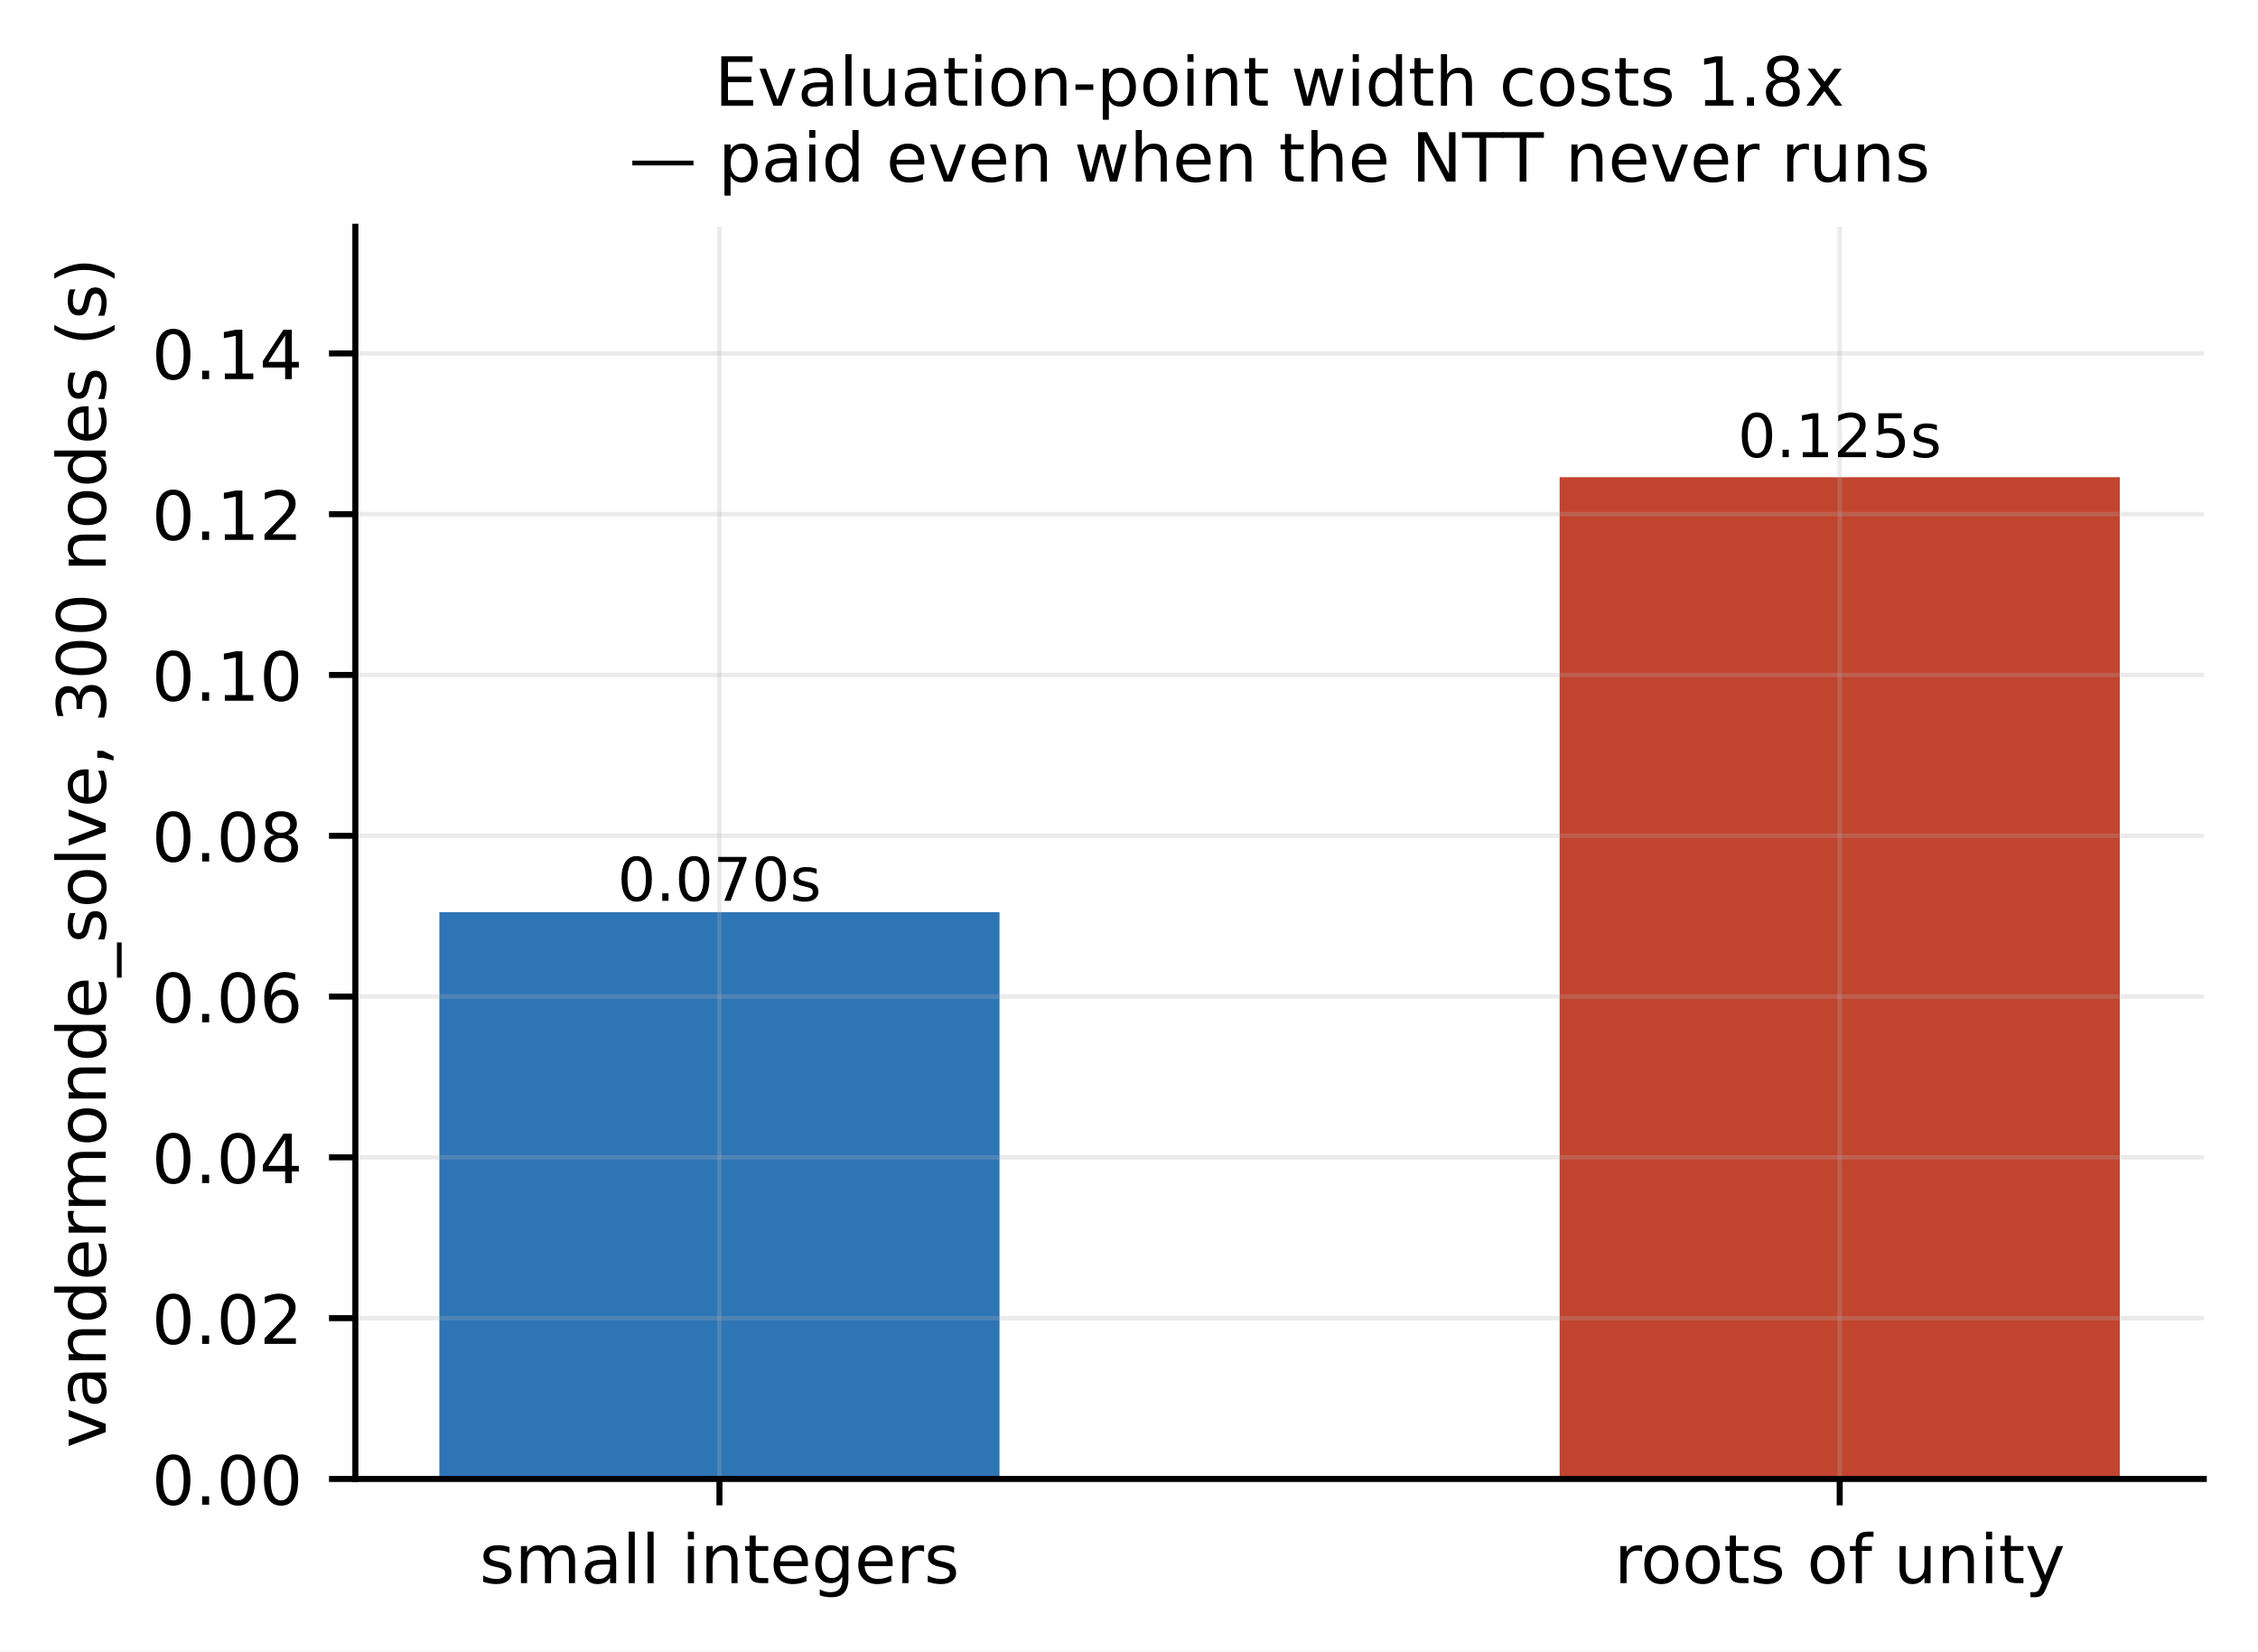
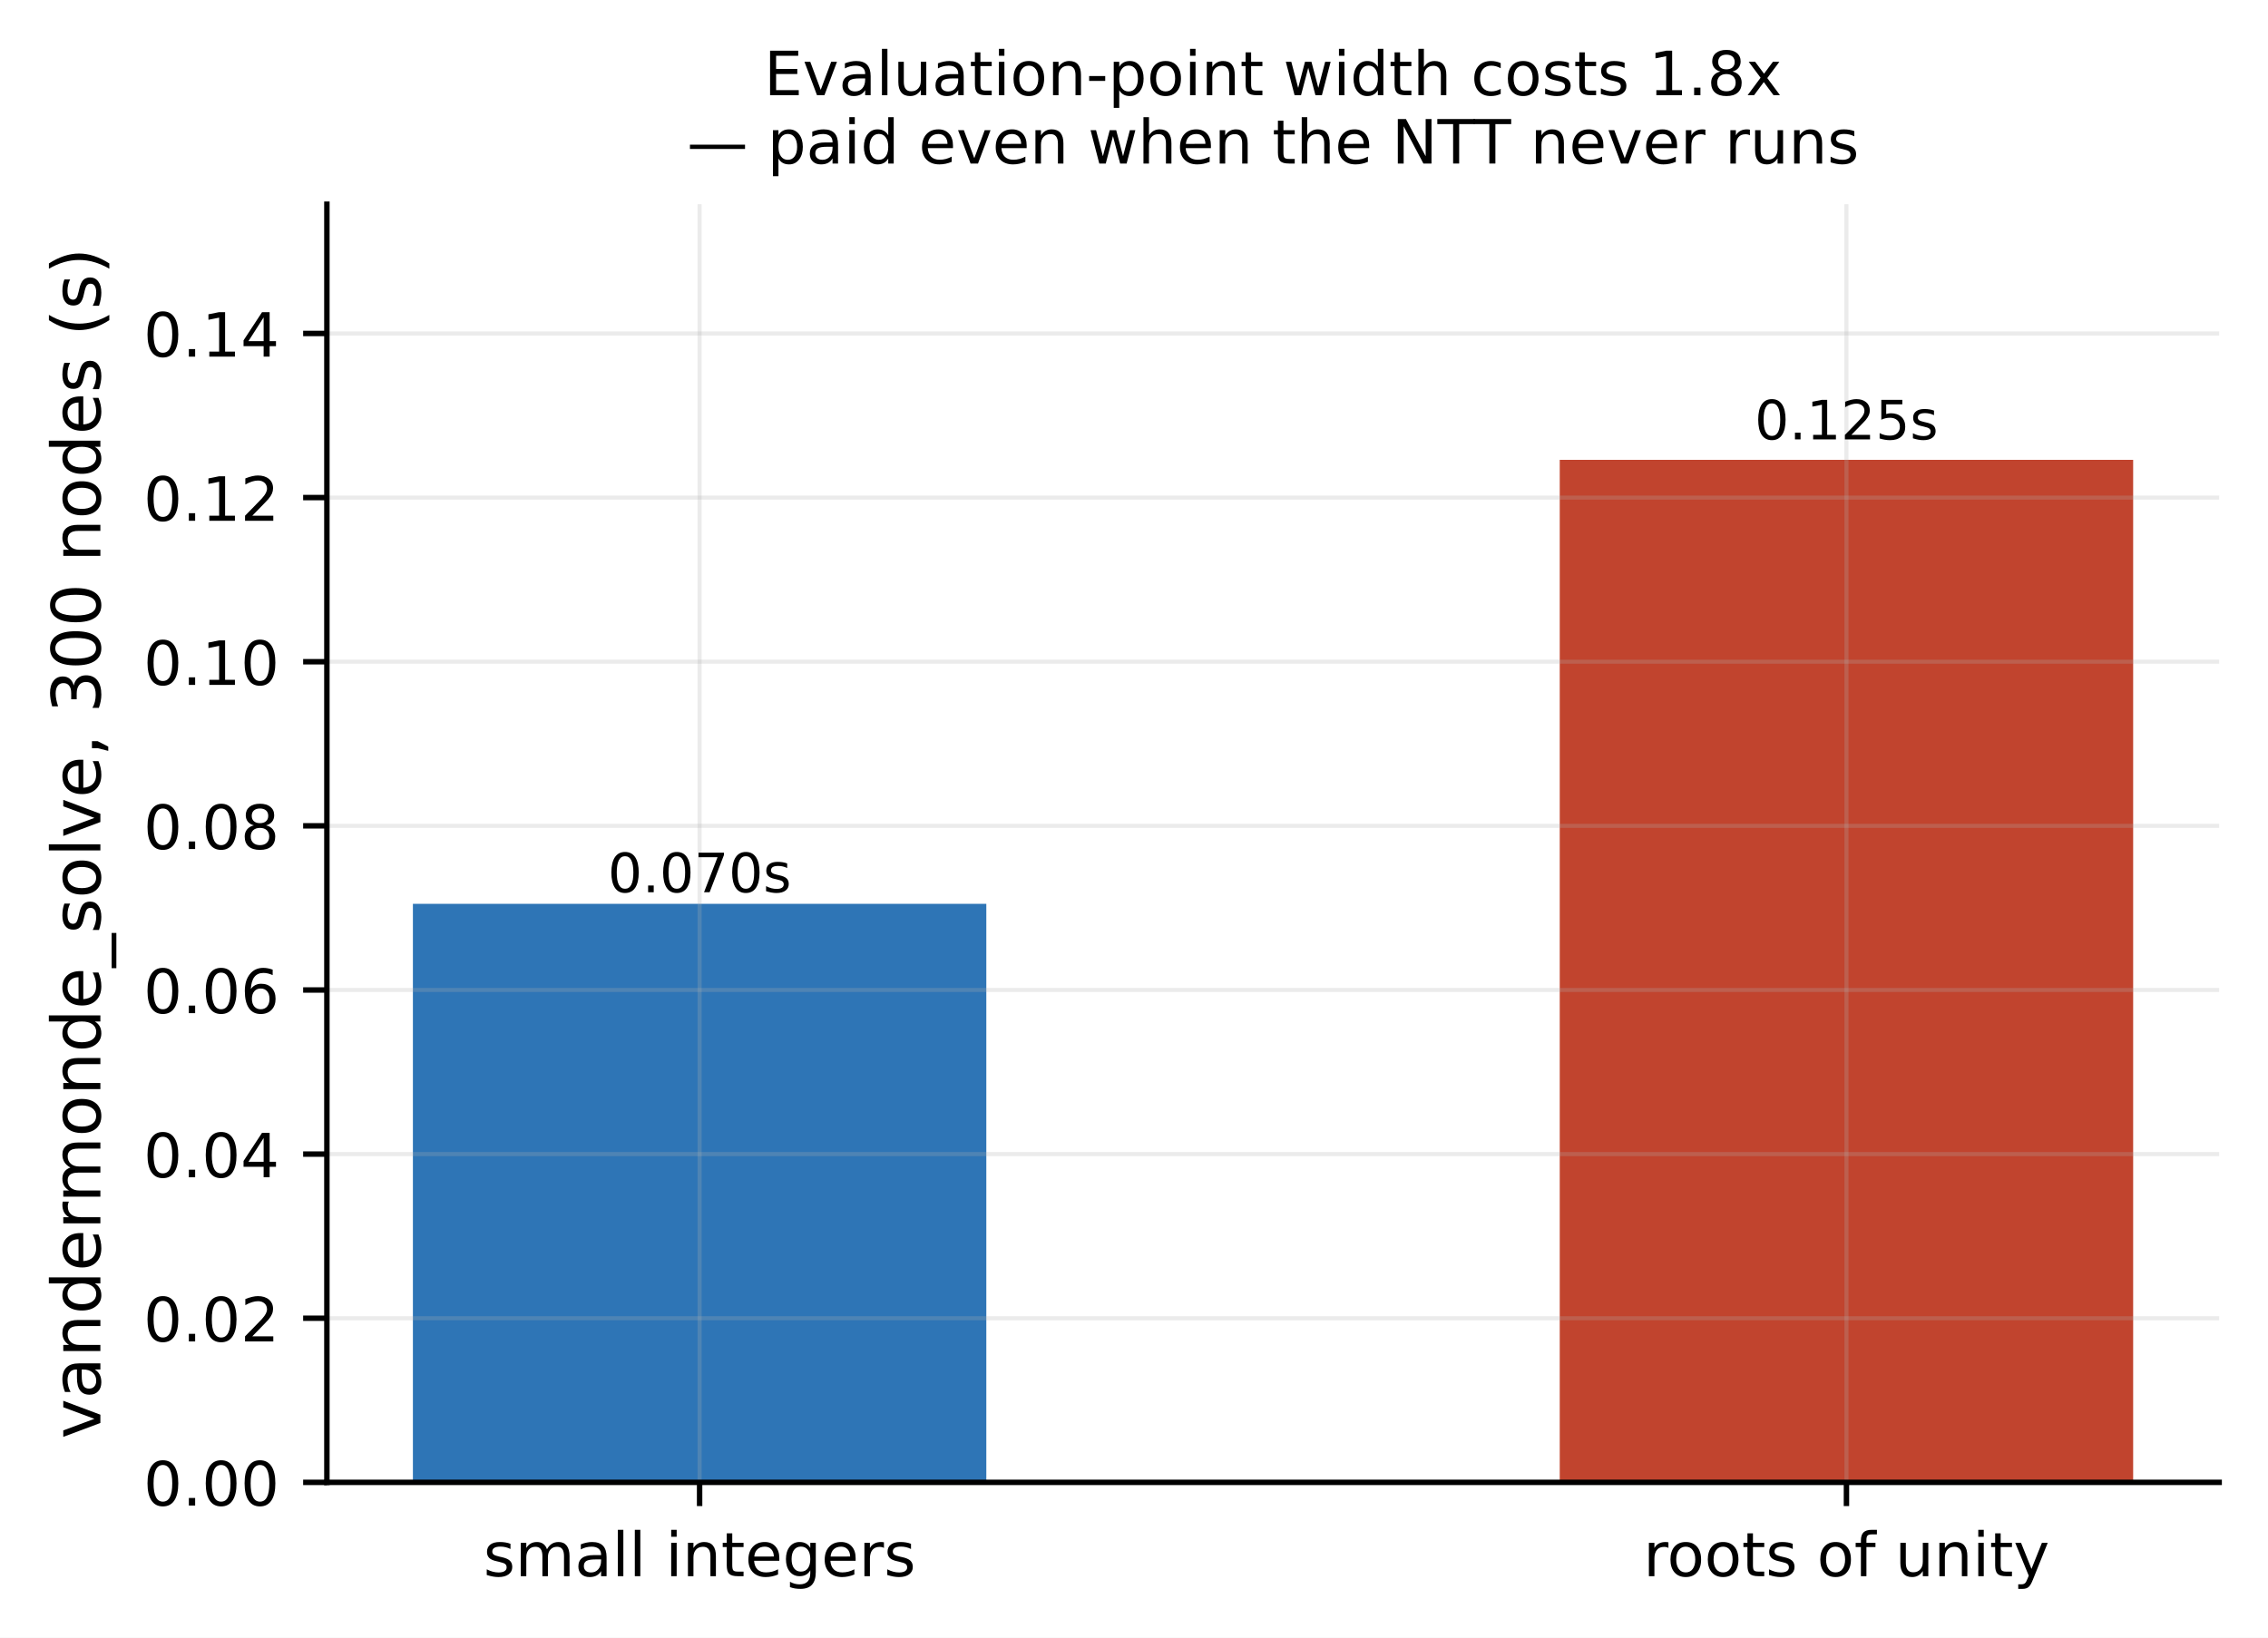
- <svg xmlns="http://www.w3.org/2000/svg" xmlns:xlink="http://www.w3.org/1999/xlink" width="299.92pt" height="219.347pt" viewBox="0 0 299.92 219.347" version="1.1">
+ <svg xmlns="http://www.w3.org/2000/svg" xmlns:xlink="http://www.w3.org/1999/xlink" width="334.395pt" height="241.523pt" viewBox="0 0 334.395 241.523" version="1.1">
  <defs>
    <style type="text/css">*{stroke-linejoin: round; stroke-linecap: butt}</style>
  </defs>
  <g id="figure_1">
    <g id="patch_1">
-       <path d="M 0 219.347  L 299.92 219.347  L 299.92 0  L 0 0  z " style="fill: #ffffff" />
+       <path d="M -0 241.523  L 334.395 241.523  L 334.395 0  L -0 0  z " style="fill: #ffffff" />
    </g>
    <g id="axes_1">
      <g id="patch_2">
-         <path d="M 47.2 196.437  L 292.72 196.437  L 292.72 30.117  L 47.2 30.117  z " style="fill: #ffffff" />
+         <path d="M 48.195 218.613  L 327.195 218.613  L 327.195 30.117  L 48.195 30.117  z " style="fill: #ffffff" />
      </g>
      <g id="patch_3">
-         <path d="M 58.36 196.437  L 132.76 196.437  L 132.76 121.152  L 58.36 121.152  z " clip-path="url(#pce52675d50)" style="fill: #2e75b6" />
+         <path d="M 60.877 218.613  L 145.423 218.613  L 145.423 133.29  L 60.877 133.29  z " clip-path="url(#pb5ad560597)" style="fill: #2e75b6" />
      </g>
      <g id="patch_4">
-         <path d="M 207.16 196.437  L 281.56 196.437  L 281.56 63.381  L 207.16 63.381  z " clip-path="url(#pce52675d50)" style="fill: #c1442e" />
+         <path d="M 229.968 218.613  L 314.513 218.613  L 314.513 67.816  L 229.968 67.816  z " clip-path="url(#pb5ad560597)" style="fill: #c1442e" />
      </g>
      <g id="matplotlib.axis_1">
        <g id="xtick_1">
          <g id="line2d_1">
-             <path d="M 95.56 196.437  L 95.56 30.117  " clip-path="url(#pce52675d50)" style="fill: none; stroke: #b0b0b0; stroke-opacity: 0.25; stroke-width: 0.6; stroke-linecap: square" />
+             <path d="M 103.15 218.613  L 103.15 30.117  " clip-path="url(#pb5ad560597)" style="fill: none; stroke: #b0b0b0; stroke-opacity: 0.25; stroke-width: 0.6; stroke-linecap: square" />
          </g>
          <g id="line2d_2">
            <defs>
              <path id="m6f5883101c" d="M 0 0  L 0 3.5  " style="stroke: #000000; stroke-width: 0.8" />
            </defs>
            <g>
-               <use xlink:href="#m6f5883101c" x="95.56" y="196.437" style="stroke: #000000; stroke-width: 0.8" />
+               <use xlink:href="#m6f5883101c" x="103.15" y="218.613" style="stroke: #000000; stroke-width: 0.8" />
            </g>
          </g>
          <g id="text_1">
-             <g transform="translate(63.68914 210.2752) scale(0.09 -0.09)">
+             <g transform="translate(71.27931 232.4512) scale(0.09 -0.09)">
              <defs>
                <path id="DejaVuSans-73" d="M 2834 3397  L 2834 2853  Q 2591 2978 2328 3040  Q 2066 3103 1784 3103  Q 1356 3103 1142 2972  Q 928 2841 928 2578  Q 928 2378 1081 2264  Q 1234 2150 1697 2047  L 1894 2003  Q 2506 1872 2764 1633  Q 3022 1394 3022 966  Q 3022 478 2636 193  Q 2250 -91 1575 -91  Q 1294 -91 989 -36  Q 684 19 347 128  L 347 722  Q 666 556 975 473  Q 1284 391 1588 391  Q 1994 391 2212 530  Q 2431 669 2431 922  Q 2431 1156 2273 1281  Q 2116 1406 1581 1522  L 1381 1569  Q 847 1681 609 1914  Q 372 2147 372 2553  Q 372 3047 722 3315  Q 1072 3584 1716 3584  Q 2034 3584 2315 3537  Q 2597 3491 2834 3397  z " transform="scale(0.015625)" />
                <path id="DejaVuSans-6d" d="M 3328 2828  Q 3544 3216 3844 3400  Q 4144 3584 4550 3584  Q 5097 3584 5394 3201  Q 5691 2819 5691 2113  L 5691 0  L 5113 0  L 5113 2094  Q 5113 2597 4934 2840  Q 4756 3084 4391 3084  Q 3944 3084 3684 2787  Q 3425 2491 3425 1978  L 3425 0  L 2847 0  L 2847 2094  Q 2847 2600 2669 2842  Q 2491 3084 2119 3084  Q 1678 3084 1418 2786  Q 1159 2488 1159 1978  L 1159 0  L 581 0  L 581 3500  L 1159 3500  L 1159 2956  Q 1356 3278 1631 3431  Q 1906 3584 2284 3584  Q 2666 3584 2933 3390  Q 3200 3197 3328 2828  z " transform="scale(0.015625)" />
                <path id="DejaVuSans-61" d="M 2194 1759  Q 1497 1759 1228 1600  Q 959 1441 959 1056  Q 959 750 1161 570  Q 1363 391 1709 391  Q 2188 391 2477 730  Q 2766 1069 2766 1631  L 2766 1759  L 2194 1759  z M 3341 1997  L 3341 0  L 2766 0  L 2766 531  Q 2569 213 2275 61  Q 1981 -91 1556 -91  Q 1019 -91 701 211  Q 384 513 384 1019  Q 384 1609 779 1909  Q 1175 2209 1959 2209  L 2766 2209  L 2766 2266  Q 2766 2663 2505 2880  Q 2244 3097 1772 3097  Q 1472 3097 1187 3025  Q 903 2953 641 2809  L 641 3341  Q 956 3463 1253 3523  Q 1550 3584 1831 3584  Q 2591 3584 2966 3190  Q 3341 2797 3341 1997  z " transform="scale(0.015625)" />
                <path id="DejaVuSans-6c" d="M 603 4863  L 1178 4863  L 1178 0  L 603 0  L 603 4863  z " transform="scale(0.015625)" />
                <path id="DejaVuSans-20" transform="scale(0.015625)" />
                <path id="DejaVuSans-69" d="M 603 3500  L 1178 3500  L 1178 0  L 603 0  L 603 3500  z M 603 4863  L 1178 4863  L 1178 4134  L 603 4134  L 603 4863  z " transform="scale(0.015625)" />
                <path id="DejaVuSans-6e" d="M 3513 2113  L 3513 0  L 2938 0  L 2938 2094  Q 2938 2591 2744 2837  Q 2550 3084 2163 3084  Q 1697 3084 1428 2787  Q 1159 2491 1159 1978  L 1159 0  L 581 0  L 581 3500  L 1159 3500  L 1159 2956  Q 1366 3272 1645 3428  Q 1925 3584 2291 3584  Q 2894 3584 3203 3211  Q 3513 2838 3513 2113  z " transform="scale(0.015625)" />
                <path id="DejaVuSans-74" d="M 1172 4494  L 1172 3500  L 2356 3500  L 2356 3053  L 1172 3053  L 1172 1153  Q 1172 725 1289 603  Q 1406 481 1766 481  L 2356 481  L 2356 0  L 1766 0  Q 1100 0 847 248  Q 594 497 594 1153  L 594 3053  L 172 3053  L 172 3500  L 594 3500  L 594 4494  L 1172 4494  z " transform="scale(0.015625)" />
                <path id="DejaVuSans-65" d="M 3597 1894  L 3597 1613  L 953 1613  Q 991 1019 1311 708  Q 1631 397 2203 397  Q 2534 397 2845 478  Q 3156 559 3463 722  L 3463 178  Q 3153 47 2828 -22  Q 2503 -91 2169 -91  Q 1331 -91 842 396  Q 353 884 353 1716  Q 353 2575 817 3079  Q 1281 3584 2069 3584  Q 2775 3584 3186 3129  Q 3597 2675 3597 1894  z M 3022 2063  Q 3016 2534 2758 2815  Q 2500 3097 2075 3097  Q 1594 3097 1305 2825  Q 1016 2553 972 2059  L 3022 2063  z " transform="scale(0.015625)" />
                <path id="DejaVuSans-67" d="M 2906 1791  Q 2906 2416 2648 2759  Q 2391 3103 1925 3103  Q 1463 3103 1205 2759  Q 947 2416 947 1791  Q 947 1169 1205 825  Q 1463 481 1925 481  Q 2391 481 2648 825  Q 2906 1169 2906 1791  z M 3481 434  Q 3481 -459 3084 -895  Q 2688 -1331 1869 -1331  Q 1566 -1331 1297 -1286  Q 1028 -1241 775 -1147  L 775 -588  Q 1028 -725 1275 -790  Q 1522 -856 1778 -856  Q 2344 -856 2625 -561  Q 2906 -266 2906 331  L 2906 616  Q 2728 306 2450 153  Q 2172 0 1784 0  Q 1141 0 747 490  Q 353 981 353 1791  Q 353 2603 747 3093  Q 1141 3584 1784 3584  Q 2172 3584 2450 3431  Q 2728 3278 2906 2969  L 2906 3500  L 3481 3500  L 3481 434  z " transform="scale(0.015625)" />
                <path id="DejaVuSans-72" d="M 2631 2963  Q 2534 3019 2420 3045  Q 2306 3072 2169 3072  Q 1681 3072 1420 2755  Q 1159 2438 1159 1844  L 1159 0  L 581 0  L 581 3500  L 1159 3500  L 1159 2956  Q 1341 3275 1631 3429  Q 1922 3584 2338 3584  Q 2397 3584 2469 3576  Q 2541 3569 2628 3553  L 2631 2963  z " transform="scale(0.015625)" />
              </defs>
              <use xlink:href="#DejaVuSans-73" />
              <use xlink:href="#DejaVuSans-6d" x="52.1" />
              <use xlink:href="#DejaVuSans-61" x="149.512" />
              <use xlink:href="#DejaVuSans-6c" x="210.791" />
              <use xlink:href="#DejaVuSans-6c" x="238.574" />
              <use xlink:href="#DejaVuSans-20" x="266.357" />
              <use xlink:href="#DejaVuSans-69" x="298.145" />
              <use xlink:href="#DejaVuSans-6e" x="325.928" />
              <use xlink:href="#DejaVuSans-74" x="389.307" />
              <use xlink:href="#DejaVuSans-65" x="428.516" />
              <use xlink:href="#DejaVuSans-67" x="490.039" />
              <use xlink:href="#DejaVuSans-65" x="553.516" />
              <use xlink:href="#DejaVuSans-72" x="615.039" />
              <use xlink:href="#DejaVuSans-73" x="656.152" />
            </g>
          </g>
        </g>
        <g id="xtick_2">
          <g id="line2d_3">
-             <path d="M 244.36 196.437  L 244.36 30.117  " clip-path="url(#pce52675d50)" style="fill: none; stroke: #b0b0b0; stroke-opacity: 0.25; stroke-width: 0.6; stroke-linecap: square" />
+             <path d="M 272.241 218.613  L 272.241 30.117  " clip-path="url(#pb5ad560597)" style="fill: none; stroke: #b0b0b0; stroke-opacity: 0.25; stroke-width: 0.6; stroke-linecap: square" />
          </g>
          <g id="line2d_4">
            <g>
-               <use xlink:href="#m6f5883101c" x="244.36" y="196.437" style="stroke: #000000; stroke-width: 0.8" />
+               <use xlink:href="#m6f5883101c" x="272.241" y="218.613" style="stroke: #000000; stroke-width: 0.8" />
            </g>
          </g>
          <g id="text_2">
-             <g transform="translate(214.4164 210.2752) scale(0.09 -0.09)">
+             <g transform="translate(242.2975 232.4512) scale(0.09 -0.09)">
              <defs>
                <path id="DejaVuSans-6f" d="M 1959 3097  Q 1497 3097 1228 2736  Q 959 2375 959 1747  Q 959 1119 1226 758  Q 1494 397 1959 397  Q 2419 397 2687 759  Q 2956 1122 2956 1747  Q 2956 2369 2687 2733  Q 2419 3097 1959 3097  z M 1959 3584  Q 2709 3584 3137 3096  Q 3566 2609 3566 1747  Q 3566 888 3137 398  Q 2709 -91 1959 -91  Q 1206 -91 779 398  Q 353 888 353 1747  Q 353 2609 779 3096  Q 1206 3584 1959 3584  z " transform="scale(0.015625)" />
                <path id="DejaVuSans-66" d="M 2375 4863  L 2375 4384  L 1825 4384  Q 1516 4384 1395 4259  Q 1275 4134 1275 3809  L 1275 3500  L 2222 3500  L 2222 3053  L 1275 3053  L 1275 0  L 697 0  L 697 3053  L 147 3053  L 147 3500  L 697 3500  L 697 3744  Q 697 4328 969 4595  Q 1241 4863 1831 4863  L 2375 4863  z " transform="scale(0.015625)" />
                <path id="DejaVuSans-75" d="M 544 1381  L 544 3500  L 1119 3500  L 1119 1403  Q 1119 906 1312 657  Q 1506 409 1894 409  Q 2359 409 2629 706  Q 2900 1003 2900 1516  L 2900 3500  L 3475 3500  L 3475 0  L 2900 0  L 2900 538  Q 2691 219 2414 64  Q 2138 -91 1772 -91  Q 1169 -91 856 284  Q 544 659 544 1381  z M 1991 3584  L 1991 3584  z " transform="scale(0.015625)" />
                <path id="DejaVuSans-79" d="M 2059 -325  Q 1816 -950 1584 -1140  Q 1353 -1331 966 -1331  L 506 -1331  L 506 -850  L 844 -850  Q 1081 -850 1212 -737  Q 1344 -625 1503 -206  L 1606 56  L 191 3500  L 800 3500  L 1894 763  L 2988 3500  L 3597 3500  L 2059 -325  z " transform="scale(0.015625)" />
              </defs>
              <use xlink:href="#DejaVuSans-72" />
              <use xlink:href="#DejaVuSans-6f" x="38.863" />
              <use xlink:href="#DejaVuSans-6f" x="100.045" />
              <use xlink:href="#DejaVuSans-74" x="161.227" />
              <use xlink:href="#DejaVuSans-73" x="200.436" />
              <use xlink:href="#DejaVuSans-20" x="252.535" />
              <use xlink:href="#DejaVuSans-6f" x="284.322" />
              <use xlink:href="#DejaVuSans-66" x="345.504" />
              <use xlink:href="#DejaVuSans-20" x="380.709" />
              <use xlink:href="#DejaVuSans-75" x="412.496" />
              <use xlink:href="#DejaVuSans-6e" x="475.875" />
              <use xlink:href="#DejaVuSans-69" x="539.254" />
              <use xlink:href="#DejaVuSans-74" x="567.037" />
              <use xlink:href="#DejaVuSans-79" x="606.246" />
            </g>
          </g>
        </g>
      </g>
      <g id="matplotlib.axis_2">
        <g id="ytick_1">
          <g id="line2d_5">
-             <path d="M 47.2 196.437  L 292.72 196.437  " clip-path="url(#pce52675d50)" style="fill: none; stroke: #b0b0b0; stroke-opacity: 0.25; stroke-width: 0.6; stroke-linecap: square" />
+             <path d="M 48.195 218.613  L 327.195 218.613  " clip-path="url(#pb5ad560597)" style="fill: none; stroke: #b0b0b0; stroke-opacity: 0.25; stroke-width: 0.6; stroke-linecap: square" />
          </g>
          <g id="line2d_6">
            <defs>
              <path id="m971f570884" d="M 0 0  L -3.5 0  " style="stroke: #000000; stroke-width: 0.8" />
            </defs>
            <g>
-               <use xlink:href="#m971f570884" x="47.2" y="196.437" style="stroke: #000000; stroke-width: 0.8" />
+               <use xlink:href="#m971f570884" x="48.195" y="218.613" style="stroke: #000000; stroke-width: 0.8" />
            </g>
          </g>
          <g id="text_3">
-             <g transform="translate(20.16062 199.8559) scale(0.09 -0.09)">
+             <g transform="translate(21.15625 222.0319) scale(0.09 -0.09)">
              <defs>
                <path id="DejaVuSans-30" d="M 2034 4250  Q 1547 4250 1301 3770  Q 1056 3291 1056 2328  Q 1056 1369 1301 889  Q 1547 409 2034 409  Q 2525 409 2770 889  Q 3016 1369 3016 2328  Q 3016 3291 2770 3770  Q 2525 4250 2034 4250  z M 2034 4750  Q 2819 4750 3233 4129  Q 3647 3509 3647 2328  Q 3647 1150 3233 529  Q 2819 -91 2034 -91  Q 1250 -91 836 529  Q 422 1150 422 2328  Q 422 3509 836 4129  Q 1250 4750 2034 4750  z " transform="scale(0.015625)" />
                <path id="DejaVuSans-2e" d="M 684 794  L 1344 794  L 1344 0  L 684 0  L 684 794  z " transform="scale(0.015625)" />
              </defs>
              <use xlink:href="#DejaVuSans-30" />
              <use xlink:href="#DejaVuSans-2e" x="63.623" />
              <use xlink:href="#DejaVuSans-30" x="95.41" />
              <use xlink:href="#DejaVuSans-30" x="159.033" />
            </g>
          </g>
        </g>
        <g id="ytick_2">
          <g id="line2d_7">
-             <path d="M 47.2 175.079  L 292.72 175.079  " clip-path="url(#pce52675d50)" style="fill: none; stroke: #b0b0b0; stroke-opacity: 0.25; stroke-width: 0.6; stroke-linecap: square" />
+             <path d="M 48.195 194.408  L 327.195 194.408  " clip-path="url(#pb5ad560597)" style="fill: none; stroke: #b0b0b0; stroke-opacity: 0.25; stroke-width: 0.6; stroke-linecap: square" />
          </g>
          <g id="line2d_8">
            <g>
-               <use xlink:href="#m971f570884" x="47.2" y="175.079" style="stroke: #000000; stroke-width: 0.8" />
+               <use xlink:href="#m971f570884" x="48.195" y="194.408" style="stroke: #000000; stroke-width: 0.8" />
            </g>
          </g>
          <g id="text_4">
-             <g transform="translate(20.16062 178.4986) scale(0.09 -0.09)">
+             <g transform="translate(21.15625 197.827) scale(0.09 -0.09)">
              <defs>
                <path id="DejaVuSans-32" d="M 1228 531  L 3431 531  L 3431 0  L 469 0  L 469 531  Q 828 903 1448 1529  Q 2069 2156 2228 2338  Q 2531 2678 2651 2914  Q 2772 3150 2772 3378  Q 2772 3750 2511 3984  Q 2250 4219 1831 4219  Q 1534 4219 1204 4116  Q 875 4013 500 3803  L 500 4441  Q 881 4594 1212 4672  Q 1544 4750 1819 4750  Q 2544 4750 2975 4387  Q 3406 4025 3406 3419  Q 3406 3131 3298 2873  Q 3191 2616 2906 2266  Q 2828 2175 2409 1742  Q 1991 1309 1228 531  z " transform="scale(0.015625)" />
              </defs>
              <use xlink:href="#DejaVuSans-30" />
              <use xlink:href="#DejaVuSans-2e" x="63.623" />
              <use xlink:href="#DejaVuSans-30" x="95.41" />
              <use xlink:href="#DejaVuSans-32" x="159.033" />
            </g>
          </g>
        </g>
        <g id="ytick_3">
          <g id="line2d_9">
-             <path d="M 47.2 153.722  L 292.72 153.722  " clip-path="url(#pce52675d50)" style="fill: none; stroke: #b0b0b0; stroke-opacity: 0.25; stroke-width: 0.6; stroke-linecap: square" />
+             <path d="M 48.195 170.203  L 327.195 170.203  " clip-path="url(#pb5ad560597)" style="fill: none; stroke: #b0b0b0; stroke-opacity: 0.25; stroke-width: 0.6; stroke-linecap: square" />
          </g>
          <g id="line2d_10">
            <g>
-               <use xlink:href="#m971f570884" x="47.2" y="153.722" style="stroke: #000000; stroke-width: 0.8" />
+               <use xlink:href="#m971f570884" x="48.195" y="170.203" style="stroke: #000000; stroke-width: 0.8" />
            </g>
          </g>
          <g id="text_5">
-             <g transform="translate(20.16062 157.1413) scale(0.09 -0.09)">
+             <g transform="translate(21.15625 173.622) scale(0.09 -0.09)">
              <defs>
                <path id="DejaVuSans-34" d="M 2419 4116  L 825 1625  L 2419 1625  L 2419 4116  z M 2253 4666  L 3047 4666  L 3047 1625  L 3713 1625  L 3713 1100  L 3047 1100  L 3047 0  L 2419 0  L 2419 1100  L 313 1100  L 313 1709  L 2253 4666  z " transform="scale(0.015625)" />
              </defs>
              <use xlink:href="#DejaVuSans-30" />
              <use xlink:href="#DejaVuSans-2e" x="63.623" />
              <use xlink:href="#DejaVuSans-30" x="95.41" />
              <use xlink:href="#DejaVuSans-34" x="159.033" />
            </g>
          </g>
        </g>
        <g id="ytick_4">
          <g id="line2d_11">
-             <path d="M 47.2 132.365  L 292.72 132.365  " clip-path="url(#pce52675d50)" style="fill: none; stroke: #b0b0b0; stroke-opacity: 0.25; stroke-width: 0.6; stroke-linecap: square" />
+             <path d="M 48.195 145.998  L 327.195 145.998  " clip-path="url(#pb5ad560597)" style="fill: none; stroke: #b0b0b0; stroke-opacity: 0.25; stroke-width: 0.6; stroke-linecap: square" />
          </g>
          <g id="line2d_12">
            <g>
-               <use xlink:href="#m971f570884" x="47.2" y="132.365" style="stroke: #000000; stroke-width: 0.8" />
+               <use xlink:href="#m971f570884" x="48.195" y="145.998" style="stroke: #000000; stroke-width: 0.8" />
            </g>
          </g>
          <g id="text_6">
-             <g transform="translate(20.16062 135.784) scale(0.09 -0.09)">
+             <g transform="translate(21.15625 149.4171) scale(0.09 -0.09)">
              <defs>
                <path id="DejaVuSans-36" d="M 2113 2584  Q 1688 2584 1439 2293  Q 1191 2003 1191 1497  Q 1191 994 1439 701  Q 1688 409 2113 409  Q 2538 409 2786 701  Q 3034 994 3034 1497  Q 3034 2003 2786 2293  Q 2538 2584 2113 2584  z M 3366 4563  L 3366 3988  Q 3128 4100 2886 4159  Q 2644 4219 2406 4219  Q 1781 4219 1451 3797  Q 1122 3375 1075 2522  Q 1259 2794 1537 2939  Q 1816 3084 2150 3084  Q 2853 3084 3261 2657  Q 3669 2231 3669 1497  Q 3669 778 3244 343  Q 2819 -91 2113 -91  Q 1303 -91 875 529  Q 447 1150 447 2328  Q 447 3434 972 4092  Q 1497 4750 2381 4750  Q 2619 4750 2861 4703  Q 3103 4656 3366 4563  z " transform="scale(0.015625)" />
              </defs>
              <use xlink:href="#DejaVuSans-30" />
              <use xlink:href="#DejaVuSans-2e" x="63.623" />
              <use xlink:href="#DejaVuSans-30" x="95.41" />
              <use xlink:href="#DejaVuSans-36" x="159.033" />
            </g>
          </g>
        </g>
        <g id="ytick_5">
          <g id="line2d_13">
-             <path d="M 47.2 111.007  L 292.72 111.007  " clip-path="url(#pce52675d50)" style="fill: none; stroke: #b0b0b0; stroke-opacity: 0.25; stroke-width: 0.6; stroke-linecap: square" />
+             <path d="M 48.195 121.793  L 327.195 121.793  " clip-path="url(#pb5ad560597)" style="fill: none; stroke: #b0b0b0; stroke-opacity: 0.25; stroke-width: 0.6; stroke-linecap: square" />
          </g>
          <g id="line2d_14">
            <g>
-               <use xlink:href="#m971f570884" x="47.2" y="111.007" style="stroke: #000000; stroke-width: 0.8" />
+               <use xlink:href="#m971f570884" x="48.195" y="121.793" style="stroke: #000000; stroke-width: 0.8" />
            </g>
          </g>
          <g id="text_7">
-             <g transform="translate(20.16062 114.4267) scale(0.09 -0.09)">
+             <g transform="translate(21.15625 125.2121) scale(0.09 -0.09)">
              <defs>
                <path id="DejaVuSans-38" d="M 2034 2216  Q 1584 2216 1326 1975  Q 1069 1734 1069 1313  Q 1069 891 1326 650  Q 1584 409 2034 409  Q 2484 409 2743 651  Q 3003 894 3003 1313  Q 3003 1734 2745 1975  Q 2488 2216 2034 2216  z M 1403 2484  Q 997 2584 770 2862  Q 544 3141 544 3541  Q 544 4100 942 4425  Q 1341 4750 2034 4750  Q 2731 4750 3128 4425  Q 3525 4100 3525 3541  Q 3525 3141 3298 2862  Q 3072 2584 2669 2484  Q 3125 2378 3379 2068  Q 3634 1759 3634 1313  Q 3634 634 3220 271  Q 2806 -91 2034 -91  Q 1263 -91 848 271  Q 434 634 434 1313  Q 434 1759 690 2068  Q 947 2378 1403 2484  z M 1172 3481  Q 1172 3119 1398 2916  Q 1625 2713 2034 2713  Q 2441 2713 2670 2916  Q 2900 3119 2900 3481  Q 2900 3844 2670 4047  Q 2441 4250 2034 4250  Q 1625 4250 1398 4047  Q 1172 3844 1172 3481  z " transform="scale(0.015625)" />
              </defs>
              <use xlink:href="#DejaVuSans-30" />
              <use xlink:href="#DejaVuSans-2e" x="63.623" />
              <use xlink:href="#DejaVuSans-30" x="95.41" />
              <use xlink:href="#DejaVuSans-38" x="159.033" />
            </g>
          </g>
        </g>
        <g id="ytick_6">
          <g id="line2d_15">
-             <path d="M 47.2 89.65  L 292.72 89.65  " clip-path="url(#pce52675d50)" style="fill: none; stroke: #b0b0b0; stroke-opacity: 0.25; stroke-width: 0.6; stroke-linecap: square" />
+             <path d="M 48.195 97.588  L 327.195 97.588  " clip-path="url(#pb5ad560597)" style="fill: none; stroke: #b0b0b0; stroke-opacity: 0.25; stroke-width: 0.6; stroke-linecap: square" />
          </g>
          <g id="line2d_16">
            <g>
-               <use xlink:href="#m971f570884" x="47.2" y="89.65" style="stroke: #000000; stroke-width: 0.8" />
+               <use xlink:href="#m971f570884" x="48.195" y="97.588" style="stroke: #000000; stroke-width: 0.8" />
            </g>
          </g>
          <g id="text_8">
-             <g transform="translate(20.16062 93.06941) scale(0.09 -0.09)">
+             <g transform="translate(21.15625 101.0072) scale(0.09 -0.09)">
              <defs>
                <path id="DejaVuSans-31" d="M 794 531  L 1825 531  L 1825 4091  L 703 3866  L 703 4441  L 1819 4666  L 2450 4666  L 2450 531  L 3481 531  L 3481 0  L 794 0  L 794 531  z " transform="scale(0.015625)" />
              </defs>
              <use xlink:href="#DejaVuSans-30" />
              <use xlink:href="#DejaVuSans-2e" x="63.623" />
              <use xlink:href="#DejaVuSans-31" x="95.41" />
              <use xlink:href="#DejaVuSans-30" x="159.033" />
            </g>
          </g>
        </g>
        <g id="ytick_7">
          <g id="line2d_17">
-             <path d="M 47.2 68.293  L 292.72 68.293  " clip-path="url(#pce52675d50)" style="fill: none; stroke: #b0b0b0; stroke-opacity: 0.25; stroke-width: 0.6; stroke-linecap: square" />
+             <path d="M 48.195 73.383  L 327.195 73.383  " clip-path="url(#pb5ad560597)" style="fill: none; stroke: #b0b0b0; stroke-opacity: 0.25; stroke-width: 0.6; stroke-linecap: square" />
          </g>
          <g id="line2d_18">
            <g>
-               <use xlink:href="#m971f570884" x="47.2" y="68.293" style="stroke: #000000; stroke-width: 0.8" />
+               <use xlink:href="#m971f570884" x="48.195" y="73.383" style="stroke: #000000; stroke-width: 0.8" />
            </g>
          </g>
          <g id="text_9">
-             <g transform="translate(20.16062 71.7121) scale(0.09 -0.09)">
+             <g transform="translate(21.15625 76.80226) scale(0.09 -0.09)">
              <use xlink:href="#DejaVuSans-30" />
              <use xlink:href="#DejaVuSans-2e" x="63.623" />
              <use xlink:href="#DejaVuSans-31" x="95.41" />
              <use xlink:href="#DejaVuSans-32" x="159.033" />
            </g>
          </g>
        </g>
        <g id="ytick_8">
          <g id="line2d_19">
-             <path d="M 47.2 46.936  L 292.72 46.936  " clip-path="url(#pce52675d50)" style="fill: none; stroke: #b0b0b0; stroke-opacity: 0.25; stroke-width: 0.6; stroke-linecap: square" />
+             <path d="M 48.195 49.178  L 327.195 49.178  " clip-path="url(#pb5ad560597)" style="fill: none; stroke: #b0b0b0; stroke-opacity: 0.25; stroke-width: 0.6; stroke-linecap: square" />
          </g>
          <g id="line2d_20">
            <g>
-               <use xlink:href="#m971f570884" x="47.2" y="46.936" style="stroke: #000000; stroke-width: 0.8" />
+               <use xlink:href="#m971f570884" x="48.195" y="49.178" style="stroke: #000000; stroke-width: 0.8" />
            </g>
          </g>
          <g id="text_10">
-             <g transform="translate(20.16062 50.3548) scale(0.09 -0.09)">
+             <g transform="translate(21.15625 52.59732) scale(0.09 -0.09)">
              <use xlink:href="#DejaVuSans-30" />
              <use xlink:href="#DejaVuSans-2e" x="63.623" />
              <use xlink:href="#DejaVuSans-31" x="95.41" />
              <use xlink:href="#DejaVuSans-34" x="159.033" />
            </g>
          </g>
        </g>
        <g id="text_11">
-           <g transform="translate(14.03859 192.3318) rotate(-90) scale(0.09 -0.09)">
+           <g transform="translate(14.79844 212.2037) rotate(-90) scale(0.1 -0.1)">
            <defs>
              <path id="DejaVuSans-76" d="M 191 3500  L 800 3500  L 1894 563  L 2988 3500  L 3597 3500  L 2284 0  L 1503 0  L 191 3500  z " transform="scale(0.015625)" />
              <path id="DejaVuSans-64" d="M 2906 2969  L 2906 4863  L 3481 4863  L 3481 0  L 2906 0  L 2906 525  Q 2725 213 2448 61  Q 2172 -91 1784 -91  Q 1150 -91 751 415  Q 353 922 353 1747  Q 353 2572 751 3078  Q 1150 3584 1784 3584  Q 2172 3584 2448 3432  Q 2725 3281 2906 2969  z M 947 1747  Q 947 1113 1208 752  Q 1469 391 1925 391  Q 2381 391 2643 752  Q 2906 1113 2906 1747  Q 2906 2381 2643 2742  Q 2381 3103 1925 3103  Q 1469 3103 1208 2742  Q 947 2381 947 1747  z " transform="scale(0.015625)" />
              <path id="DejaVuSans-5f" d="M 3263 -1063  L 3263 -1509  L -63 -1509  L -63 -1063  L 3263 -1063  z " transform="scale(0.015625)" />
              <path id="DejaVuSans-2c" d="M 750 794  L 1409 794  L 1409 256  L 897 -744  L 494 -744  L 750 256  L 750 794  z " transform="scale(0.015625)" />
              <path id="DejaVuSans-33" d="M 2597 2516  Q 3050 2419 3304 2112  Q 3559 1806 3559 1356  Q 3559 666 3084 287  Q 2609 -91 1734 -91  Q 1441 -91 1130 -33  Q 819 25 488 141  L 488 750  Q 750 597 1062 519  Q 1375 441 1716 441  Q 2309 441 2620 675  Q 2931 909 2931 1356  Q 2931 1769 2642 2001  Q 2353 2234 1838 2234  L 1294 2234  L 1294 2753  L 1863 2753  Q 2328 2753 2575 2939  Q 2822 3125 2822 3475  Q 2822 3834 2567 4026  Q 2313 4219 1838 4219  Q 1578 4219 1281 4162  Q 984 4106 628 3988  L 628 4550  Q 988 4650 1302 4700  Q 1616 4750 1894 4750  Q 2613 4750 3031 4423  Q 3450 4097 3450 3541  Q 3450 3153 3228 2886  Q 3006 2619 2597 2516  z " transform="scale(0.015625)" />
              <path id="DejaVuSans-28" d="M 1984 4856  Q 1566 4138 1362 3434  Q 1159 2731 1159 2009  Q 1159 1288 1364 580  Q 1569 -128 1984 -844  L 1484 -844  Q 1016 -109 783 600  Q 550 1309 550 2009  Q 550 2706 781 3412  Q 1013 4119 1484 4856  L 1984 4856  z " transform="scale(0.015625)" />
              <path id="DejaVuSans-29" d="M 513 4856  L 1013 4856  Q 1481 4119 1714 3412  Q 1947 2706 1947 2009  Q 1947 1309 1714 600  Q 1481 -109 1013 -844  L 513 -844  Q 928 -128 1133 580  Q 1338 1288 1338 2009  Q 1338 2731 1133 3434  Q 928 4138 513 4856  z " transform="scale(0.015625)" />
            </defs>
            <use xlink:href="#DejaVuSans-76" />
            <use xlink:href="#DejaVuSans-61" x="59.18" />
            <use xlink:href="#DejaVuSans-6e" x="120.459" />
            <use xlink:href="#DejaVuSans-64" x="183.838" />
            <use xlink:href="#DejaVuSans-65" x="247.314" />
            <use xlink:href="#DejaVuSans-72" x="308.838" />
            <use xlink:href="#DejaVuSans-6d" x="348.201" />
            <use xlink:href="#DejaVuSans-6f" x="445.613" />
            <use xlink:href="#DejaVuSans-6e" x="506.795" />
            <use xlink:href="#DejaVuSans-64" x="570.174" />
            <use xlink:href="#DejaVuSans-65" x="633.65" />
            <use xlink:href="#DejaVuSans-5f" x="695.174" />
            <use xlink:href="#DejaVuSans-73" x="745.174" />
            <use xlink:href="#DejaVuSans-6f" x="797.273" />
            <use xlink:href="#DejaVuSans-6c" x="858.455" />
            <use xlink:href="#DejaVuSans-76" x="886.238" />
            <use xlink:href="#DejaVuSans-65" x="945.418" />
            <use xlink:href="#DejaVuSans-2c" x="1006.941" />
            <use xlink:href="#DejaVuSans-20" x="1038.729" />
            <use xlink:href="#DejaVuSans-33" x="1070.516" />
            <use xlink:href="#DejaVuSans-30" x="1134.139" />
            <use xlink:href="#DejaVuSans-30" x="1197.762" />
            <use xlink:href="#DejaVuSans-20" x="1261.385" />
            <use xlink:href="#DejaVuSans-6e" x="1293.172" />
            <use xlink:href="#DejaVuSans-6f" x="1356.551" />
            <use xlink:href="#DejaVuSans-64" x="1417.732" />
            <use xlink:href="#DejaVuSans-65" x="1481.209" />
            <use xlink:href="#DejaVuSans-73" x="1542.732" />
            <use xlink:href="#DejaVuSans-20" x="1594.832" />
            <use xlink:href="#DejaVuSans-28" x="1626.619" />
            <use xlink:href="#DejaVuSans-73" x="1665.633" />
            <use xlink:href="#DejaVuSans-29" x="1717.732" />
          </g>
        </g>
      </g>
      <g id="patch_5">
-         <path d="M 47.2 196.437  L 47.2 30.117  " style="fill: none; stroke: #000000; stroke-width: 0.8; stroke-linejoin: miter; stroke-linecap: square" />
+         <path d="M 48.195 218.613  L 48.195 30.117  " style="fill: none; stroke: #000000; stroke-width: 0.8; stroke-linejoin: miter; stroke-linecap: square" />
      </g>
      <g id="patch_6">
-         <path d="M 47.2 196.437  L 292.72 196.437  " style="fill: none; stroke: #000000; stroke-width: 0.8; stroke-linejoin: miter; stroke-linecap: square" />
+         <path d="M 48.195 218.613  L 327.195 218.613  " style="fill: none; stroke: #000000; stroke-width: 0.8; stroke-linejoin: miter; stroke-linecap: square" />
      </g>
      <g id="text_12">
-         <g transform="translate(82.02469 119.6464) scale(0.08 -0.08)">
+         <g transform="translate(89.61486 131.5837) scale(0.08 -0.08)">
          <defs>
            <path id="DejaVuSans-37" d="M 525 4666  L 3525 4666  L 3525 4397  L 1831 0  L 1172 0  L 2766 4134  L 525 4134  L 525 4666  z " transform="scale(0.015625)" />
          </defs>
          <use xlink:href="#DejaVuSans-30" />
          <use xlink:href="#DejaVuSans-2e" x="63.623" />
          <use xlink:href="#DejaVuSans-30" x="95.41" />
          <use xlink:href="#DejaVuSans-37" x="159.033" />
          <use xlink:href="#DejaVuSans-30" x="222.656" />
          <use xlink:href="#DejaVuSans-73" x="286.279" />
        </g>
      </g>
      <g id="text_13">
-         <g transform="translate(230.8247 60.7195) scale(0.08 -0.08)">
+         <g transform="translate(258.7058 64.79989) scale(0.08 -0.08)">
          <defs>
            <path id="DejaVuSans-35" d="M 691 4666  L 3169 4666  L 3169 4134  L 1269 4134  L 1269 2991  Q 1406 3038 1543 3061  Q 1681 3084 1819 3084  Q 2600 3084 3056 2656  Q 3513 2228 3513 1497  Q 3513 744 3044 326  Q 2575 -91 1722 -91  Q 1428 -91 1123 -41  Q 819 9 494 109  L 494 744  Q 775 591 1075 516  Q 1375 441 1709 441  Q 2250 441 2565 725  Q 2881 1009 2881 1497  Q 2881 1984 2565 2268  Q 2250 2553 1709 2553  Q 1456 2553 1204 2497  Q 953 2441 691 2322  L 691 4666  z " transform="scale(0.015625)" />
          </defs>
          <use xlink:href="#DejaVuSans-30" />
          <use xlink:href="#DejaVuSans-2e" x="63.623" />
          <use xlink:href="#DejaVuSans-31" x="95.41" />
          <use xlink:href="#DejaVuSans-32" x="159.033" />
          <use xlink:href="#DejaVuSans-35" x="222.656" />
          <use xlink:href="#DejaVuSans-73" x="286.279" />
        </g>
      </g>
      <g id="text_14">
-         <g transform="translate(94.92219 14.03859) scale(0.09 -0.09)">
+         <g transform="translate(112.6578 14.03859) scale(0.09 -0.09)">
          <defs>
            <path id="DejaVuSans-45" d="M 628 4666  L 3578 4666  L 3578 4134  L 1259 4134  L 1259 2753  L 3481 2753  L 3481 2222  L 1259 2222  L 1259 531  L 3634 531  L 3634 0  L 628 0  L 628 4666  z " transform="scale(0.015625)" />
            <path id="DejaVuSans-2d" d="M 313 2009  L 1997 2009  L 1997 1497  L 313 1497  L 313 2009  z " transform="scale(0.015625)" />
            <path id="DejaVuSans-70" d="M 1159 525  L 1159 -1331  L 581 -1331  L 581 3500  L 1159 3500  L 1159 2969  Q 1341 3281 1617 3432  Q 1894 3584 2278 3584  Q 2916 3584 3314 3078  Q 3713 2572 3713 1747  Q 3713 922 3314 415  Q 2916 -91 2278 -91  Q 1894 -91 1617 61  Q 1341 213 1159 525  z M 3116 1747  Q 3116 2381 2855 2742  Q 2594 3103 2138 3103  Q 1681 3103 1420 2742  Q 1159 2381 1159 1747  Q 1159 1113 1420 752  Q 1681 391 2138 391  Q 2594 391 2855 752  Q 3116 1113 3116 1747  z " transform="scale(0.015625)" />
            <path id="DejaVuSans-77" d="M 269 3500  L 844 3500  L 1563 769  L 2278 3500  L 2956 3500  L 3675 769  L 4391 3500  L 4966 3500  L 4050 0  L 3372 0  L 2619 2869  L 1863 0  L 1184 0  L 269 3500  z " transform="scale(0.015625)" />
            <path id="DejaVuSans-68" d="M 3513 2113  L 3513 0  L 2938 0  L 2938 2094  Q 2938 2591 2744 2837  Q 2550 3084 2163 3084  Q 1697 3084 1428 2787  Q 1159 2491 1159 1978  L 1159 0  L 581 0  L 581 4863  L 1159 4863  L 1159 2956  Q 1366 3272 1645 3428  Q 1925 3584 2291 3584  Q 2894 3584 3203 3211  Q 3513 2838 3513 2113  z " transform="scale(0.015625)" />
            <path id="DejaVuSans-63" d="M 3122 3366  L 3122 2828  Q 2878 2963 2633 3030  Q 2388 3097 2138 3097  Q 1578 3097 1268 2742  Q 959 2388 959 1747  Q 959 1106 1268 751  Q 1578 397 2138 397  Q 2388 397 2633 464  Q 2878 531 3122 666  L 3122 134  Q 2881 22 2623 -34  Q 2366 -91 2075 -91  Q 1284 -91 818 406  Q 353 903 353 1747  Q 353 2603 823 3093  Q 1294 3584 2113 3584  Q 2378 3584 2631 3529  Q 2884 3475 3122 3366  z " transform="scale(0.015625)" />
            <path id="DejaVuSans-78" d="M 3513 3500  L 2247 1797  L 3578 0  L 2900 0  L 1881 1375  L 863 0  L 184 0  L 1544 1831  L 300 3500  L 978 3500  L 1906 2253  L 2834 3500  L 3513 3500  z " transform="scale(0.015625)" />
          </defs>
          <use xlink:href="#DejaVuSans-45" />
          <use xlink:href="#DejaVuSans-76" x="63.184" />
          <use xlink:href="#DejaVuSans-61" x="122.363" />
          <use xlink:href="#DejaVuSans-6c" x="183.643" />
          <use xlink:href="#DejaVuSans-75" x="211.426" />
          <use xlink:href="#DejaVuSans-61" x="274.805" />
          <use xlink:href="#DejaVuSans-74" x="336.084" />
          <use xlink:href="#DejaVuSans-69" x="375.293" />
          <use xlink:href="#DejaVuSans-6f" x="403.076" />
          <use xlink:href="#DejaVuSans-6e" x="464.258" />
          <use xlink:href="#DejaVuSans-2d" x="527.637" />
          <use xlink:href="#DejaVuSans-70" x="563.721" />
          <use xlink:href="#DejaVuSans-6f" x="627.197" />
          <use xlink:href="#DejaVuSans-69" x="688.379" />
          <use xlink:href="#DejaVuSans-6e" x="716.162" />
          <use xlink:href="#DejaVuSans-74" x="779.541" />
          <use xlink:href="#DejaVuSans-20" x="818.75" />
          <use xlink:href="#DejaVuSans-77" x="850.537" />
          <use xlink:href="#DejaVuSans-69" x="932.324" />
          <use xlink:href="#DejaVuSans-64" x="960.107" />
          <use xlink:href="#DejaVuSans-74" x="1023.584" />
          <use xlink:href="#DejaVuSans-68" x="1062.793" />
          <use xlink:href="#DejaVuSans-20" x="1126.172" />
          <use xlink:href="#DejaVuSans-63" x="1157.959" />
          <use xlink:href="#DejaVuSans-6f" x="1212.939" />
          <use xlink:href="#DejaVuSans-73" x="1274.121" />
          <use xlink:href="#DejaVuSans-74" x="1326.221" />
          <use xlink:href="#DejaVuSans-73" x="1365.43" />
          <use xlink:href="#DejaVuSans-20" x="1417.529" />
          <use xlink:href="#DejaVuSans-31" x="1449.316" />
          <use xlink:href="#DejaVuSans-2e" x="1512.939" />
          <use xlink:href="#DejaVuSans-38" x="1544.727" />
          <use xlink:href="#DejaVuSans-78" x="1608.35" />
        </g>
-         <g transform="translate(83.55055 24.11662) scale(0.09 -0.09)">
+         <g transform="translate(101.2862 24.11662) scale(0.09 -0.09)">
          <defs>
            <path id="DejaVuSans-2014" d="M 313 1978  L 6088 1978  L 6088 1528  L 313 1528  L 313 1978  z " transform="scale(0.015625)" />
            <path id="DejaVuSans-4e" d="M 628 4666  L 1478 4666  L 3547 763  L 3547 4666  L 4159 4666  L 4159 0  L 3309 0  L 1241 3903  L 1241 0  L 628 0  L 628 4666  z " transform="scale(0.015625)" />
            <path id="DejaVuSans-54" d="M -19 4666  L 3928 4666  L 3928 4134  L 2272 4134  L 2272 0  L 1638 0  L 1638 4134  L -19 4134  L -19 4666  z " transform="scale(0.015625)" />
          </defs>
          <use xlink:href="#DejaVuSans-2014" />
          <use xlink:href="#DejaVuSans-20" x="100" />
          <use xlink:href="#DejaVuSans-70" x="131.787" />
          <use xlink:href="#DejaVuSans-61" x="195.264" />
          <use xlink:href="#DejaVuSans-69" x="256.543" />
          <use xlink:href="#DejaVuSans-64" x="284.326" />
          <use xlink:href="#DejaVuSans-20" x="347.803" />
          <use xlink:href="#DejaVuSans-65" x="379.59" />
          <use xlink:href="#DejaVuSans-76" x="441.113" />
          <use xlink:href="#DejaVuSans-65" x="500.293" />
          <use xlink:href="#DejaVuSans-6e" x="561.816" />
          <use xlink:href="#DejaVuSans-20" x="625.195" />
          <use xlink:href="#DejaVuSans-77" x="656.982" />
          <use xlink:href="#DejaVuSans-68" x="738.77" />
          <use xlink:href="#DejaVuSans-65" x="802.148" />
          <use xlink:href="#DejaVuSans-6e" x="863.672" />
          <use xlink:href="#DejaVuSans-20" x="927.051" />
          <use xlink:href="#DejaVuSans-74" x="958.838" />
          <use xlink:href="#DejaVuSans-68" x="998.047" />
          <use xlink:href="#DejaVuSans-65" x="1061.426" />
          <use xlink:href="#DejaVuSans-20" x="1122.949" />
          <use xlink:href="#DejaVuSans-4e" x="1154.736" />
          <use xlink:href="#DejaVuSans-54" x="1229.541" />
          <use xlink:href="#DejaVuSans-54" x="1288.875" />
          <use xlink:href="#DejaVuSans-20" x="1349.959" />
          <use xlink:href="#DejaVuSans-6e" x="1381.746" />
          <use xlink:href="#DejaVuSans-65" x="1445.125" />
          <use xlink:href="#DejaVuSans-76" x="1506.648" />
          <use xlink:href="#DejaVuSans-65" x="1565.828" />
          <use xlink:href="#DejaVuSans-72" x="1627.352" />
          <use xlink:href="#DejaVuSans-20" x="1668.465" />
          <use xlink:href="#DejaVuSans-72" x="1700.252" />
          <use xlink:href="#DejaVuSans-75" x="1741.365" />
          <use xlink:href="#DejaVuSans-6e" x="1804.744" />
          <use xlink:href="#DejaVuSans-73" x="1868.123" />
        </g>
      </g>
    </g>
  </g>
  <defs>
-     <clipPath id="pce52675d50">
-       <rect x="47.2" y="30.117" width="245.52" height="166.32" />
+     <clipPath id="pb5ad560597">
+       <rect x="48.195" y="30.117" width="279" height="188.496" />
    </clipPath>
  </defs>
</svg>
